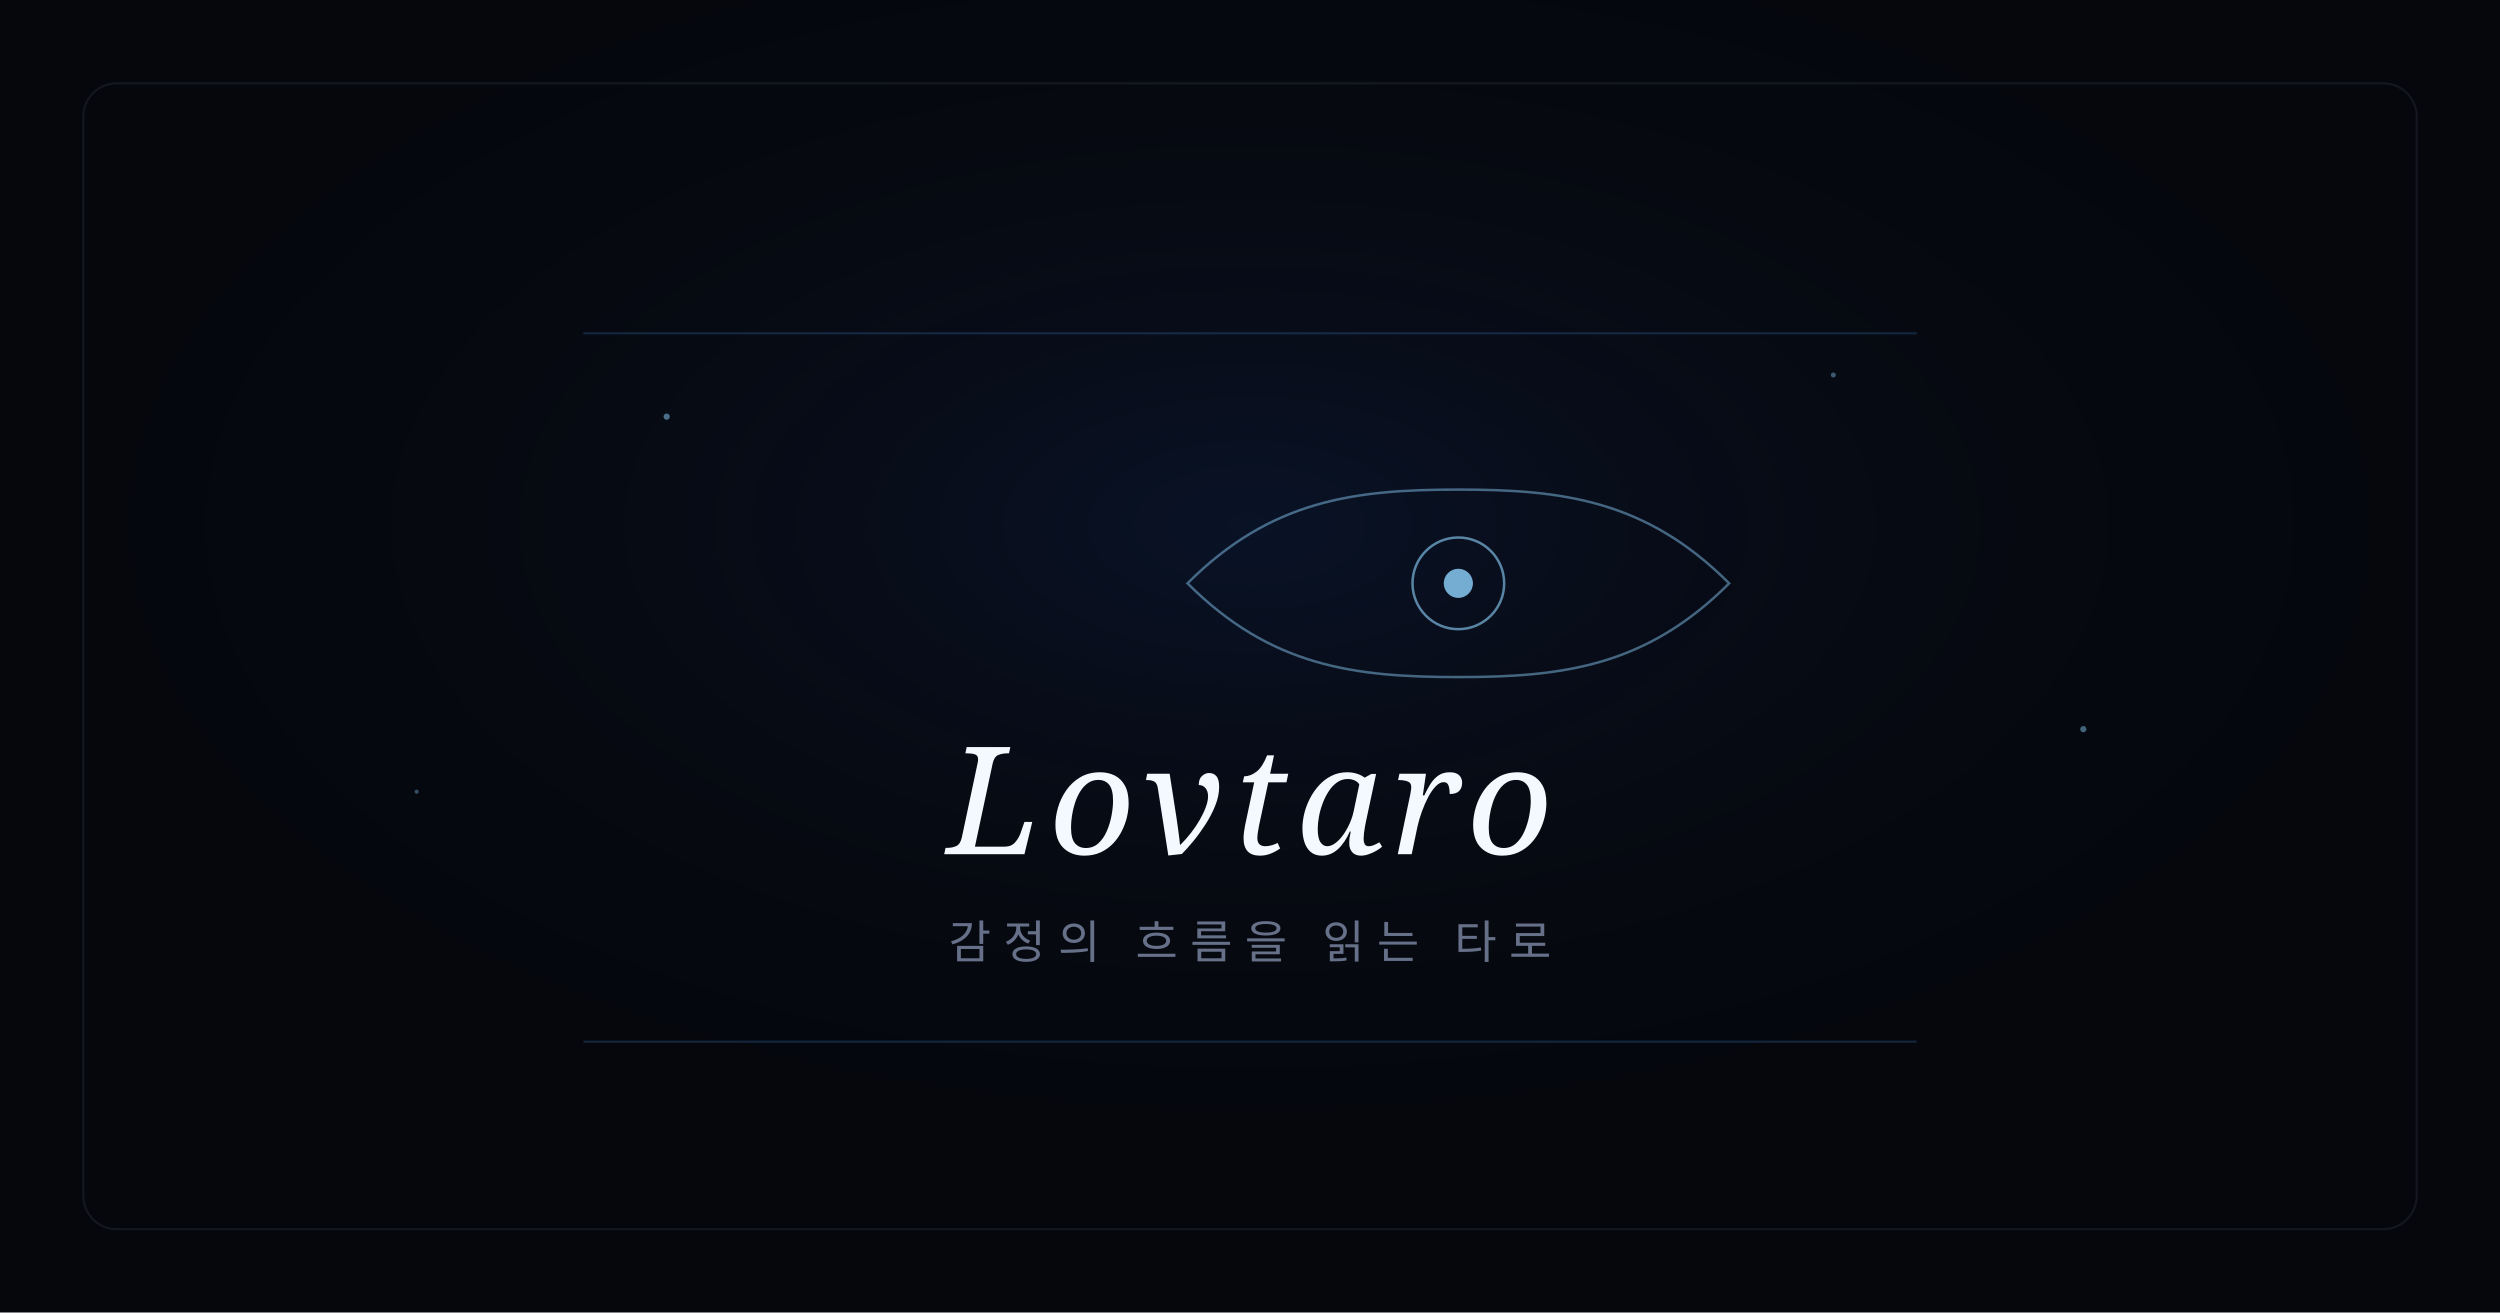
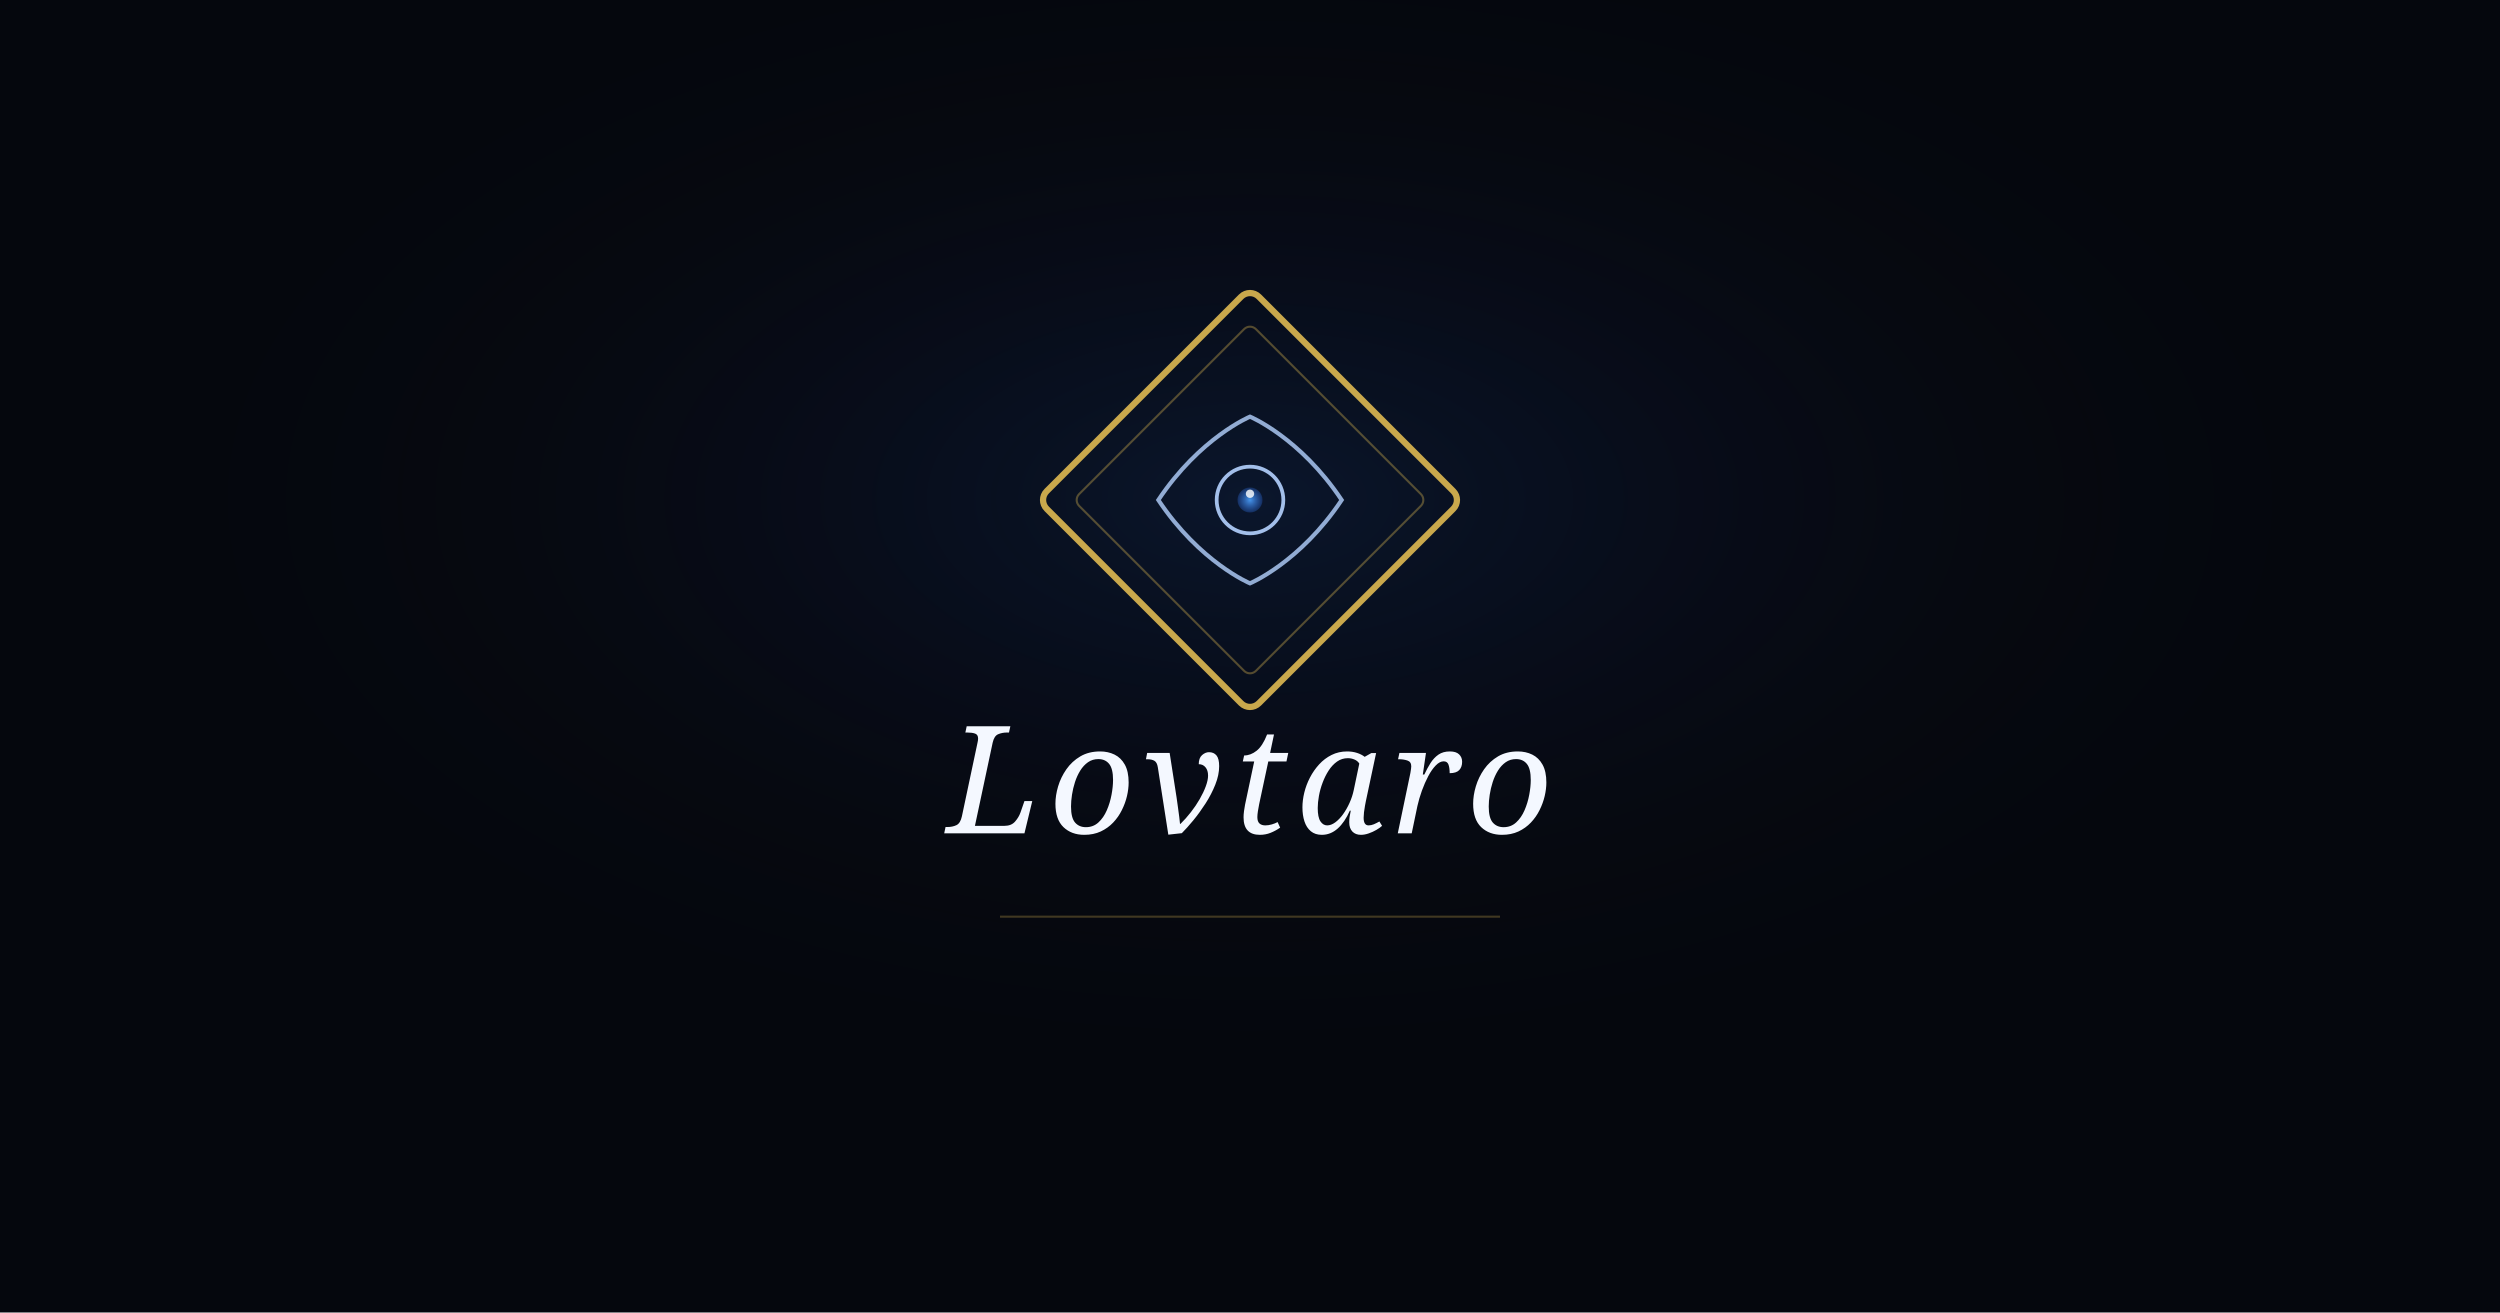
<svg xmlns="http://www.w3.org/2000/svg" viewBox="0 0 1200 630" fill="none">
  <rect width="1200" height="630" fill="#05070D" />
-   <radialGradient id="glow" cx="50%" cy="40%" r="50%">
-     <stop offset="0%" stop-color="#2D6CDF" stop-opacity="0.12" />
+   <radialGradient id="glow" cx="50%" cy="38%" r="45%">
+     <stop offset="0%" stop-color="#2D6CDF" stop-opacity="0.15" />
    <stop offset="100%" stop-color="#05070D" stop-opacity="0" />
  </radialGradient>
  <rect width="1200" height="630" fill="url(#glow)" />
-   <rect x="40" y="40" width="1120" height="550" rx="16" stroke="rgba(199,215,248,0.08)" stroke-width="1" fill="none" />
-   <line x1="280" y1="160" x2="920" y2="160" stroke="rgba(77,163,255,0.2)" stroke-width="1" />
-   <path d="M570 280 C610 240 650 235 700 235 S790 240 830 280 C790 320 750 325 700 325 S610 320 570 280Z" stroke="rgba(143,211,255,0.45)" stroke-width="1.2" fill="none" />
-   <circle cx="700" cy="280" r="22" stroke="rgba(143,211,255,0.6)" stroke-width="1.2" fill="none" />
-   <circle cx="700" cy="280" r="7" fill="rgba(143,211,255,0.8)" />
-   <text x="600" y="410" font-family="Georgia, serif" font-size="72" font-weight="300" font-style="italic" fill="#F4F8FF" text-anchor="middle" letter-spacing="4">Lovtaro</text>
-   <text x="600" y="460" font-family="'Noto Sans KR', sans-serif" font-size="22" font-weight="300" fill="rgba(126,138,168,0.8)" text-anchor="middle" letter-spacing="6">감정의 흐름을 읽는 타로</text>
-   <line x1="280" y1="500" x2="920" y2="500" stroke="rgba(77,163,255,0.2)" stroke-width="1" />
-   <circle cx="320" cy="200" r="1.5" fill="rgba(143,211,255,0.5)" />
-   <circle cx="880" cy="180" r="1.2" fill="rgba(143,211,255,0.4)" />
-   <circle cx="200" cy="380" r="1" fill="rgba(143,211,255,0.35)" />
-   <circle cx="1000" cy="350" r="1.5" fill="rgba(143,211,255,0.45)" />
+   <g transform="translate(600, 240) rotate(45)">
+     <rect x="-72" y="-72" width="144" height="144" rx="6" stroke="#C9A84C" stroke-width="3" fill="none" />
+     <rect x="-60" y="-60" width="120" height="120" rx="4" stroke="rgba(201,168,76,0.4)" stroke-width="1" fill="none" />
+   </g>
+   <path d="M556 240C576 210 600 200 600 200s24 10 44 40c-20 30-44 40-44 40s-24-10-44-40Z" stroke="rgba(180,210,255,0.8)" stroke-width="2" fill="none" />
+   <circle cx="600" cy="240" r="16" stroke="rgba(180,210,255,0.9)" stroke-width="1.8" fill="none" />
+   <radialGradient id="eyeGlow" cx="50%" cy="50%" r="50%">
+     <stop offset="0%" stop-color="#4DA3FF" stop-opacity="0.9" />
+     <stop offset="100%" stop-color="#2D6CDF" stop-opacity="0.3" />
+   </radialGradient>
+   <circle cx="600" cy="240" r="6" fill="url(#eyeGlow)" />
+   <circle cx="600" cy="237" r="2" fill="rgba(255,255,255,0.8)" />
+   <text x="600" y="400" font-family="Georgia, serif" font-size="72" font-weight="300" font-style="italic" fill="#F4F8FF" text-anchor="middle" letter-spacing="4">Lovtaro</text>
+   <line x1="480" y1="440" x2="720" y2="440" stroke="rgba(201,168,76,0.3)" stroke-width="1" />
</svg>
